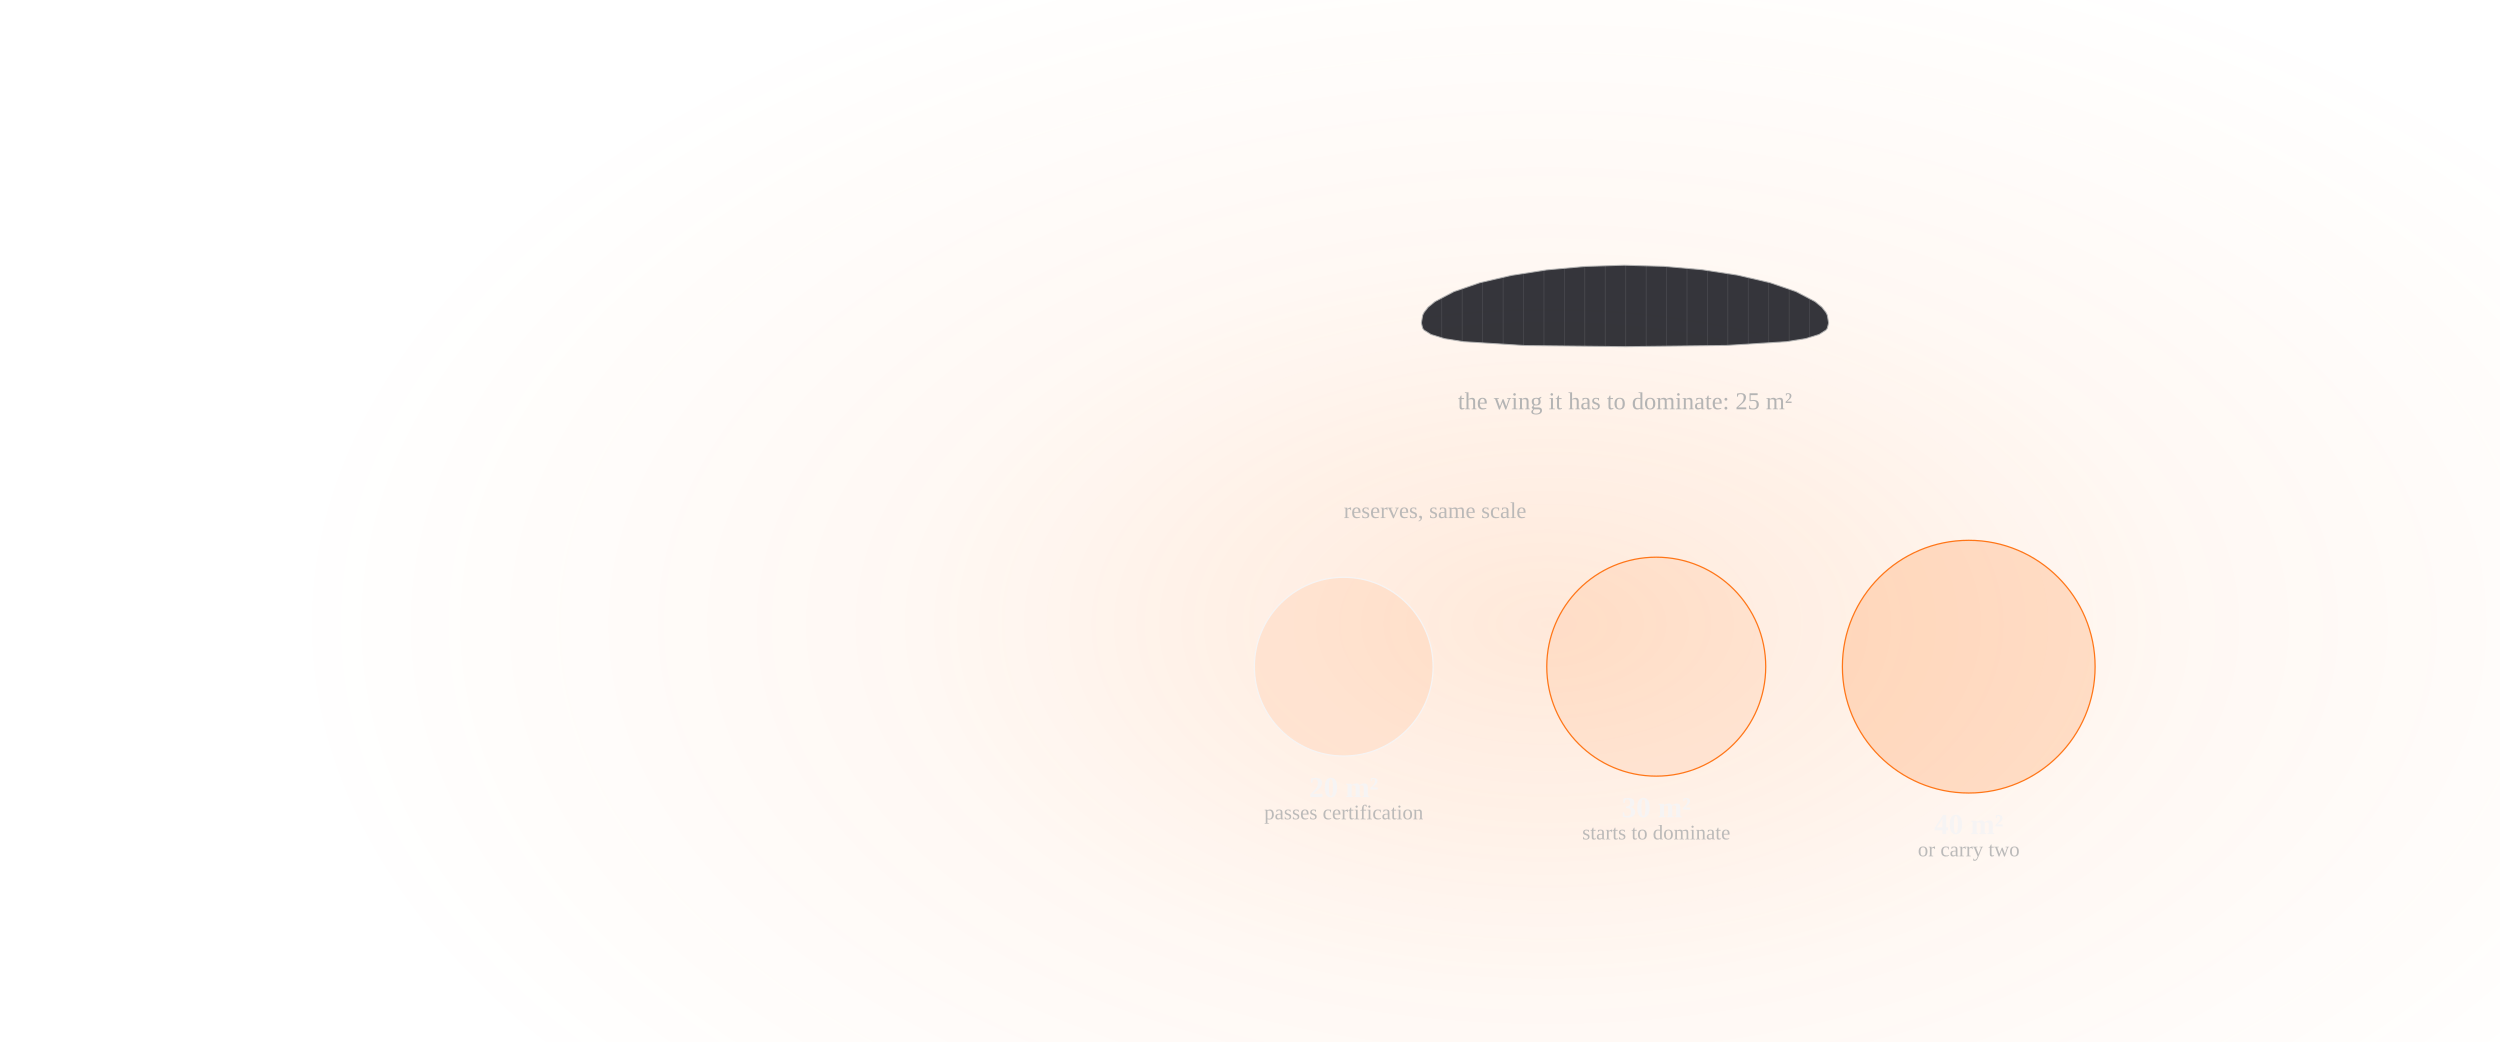
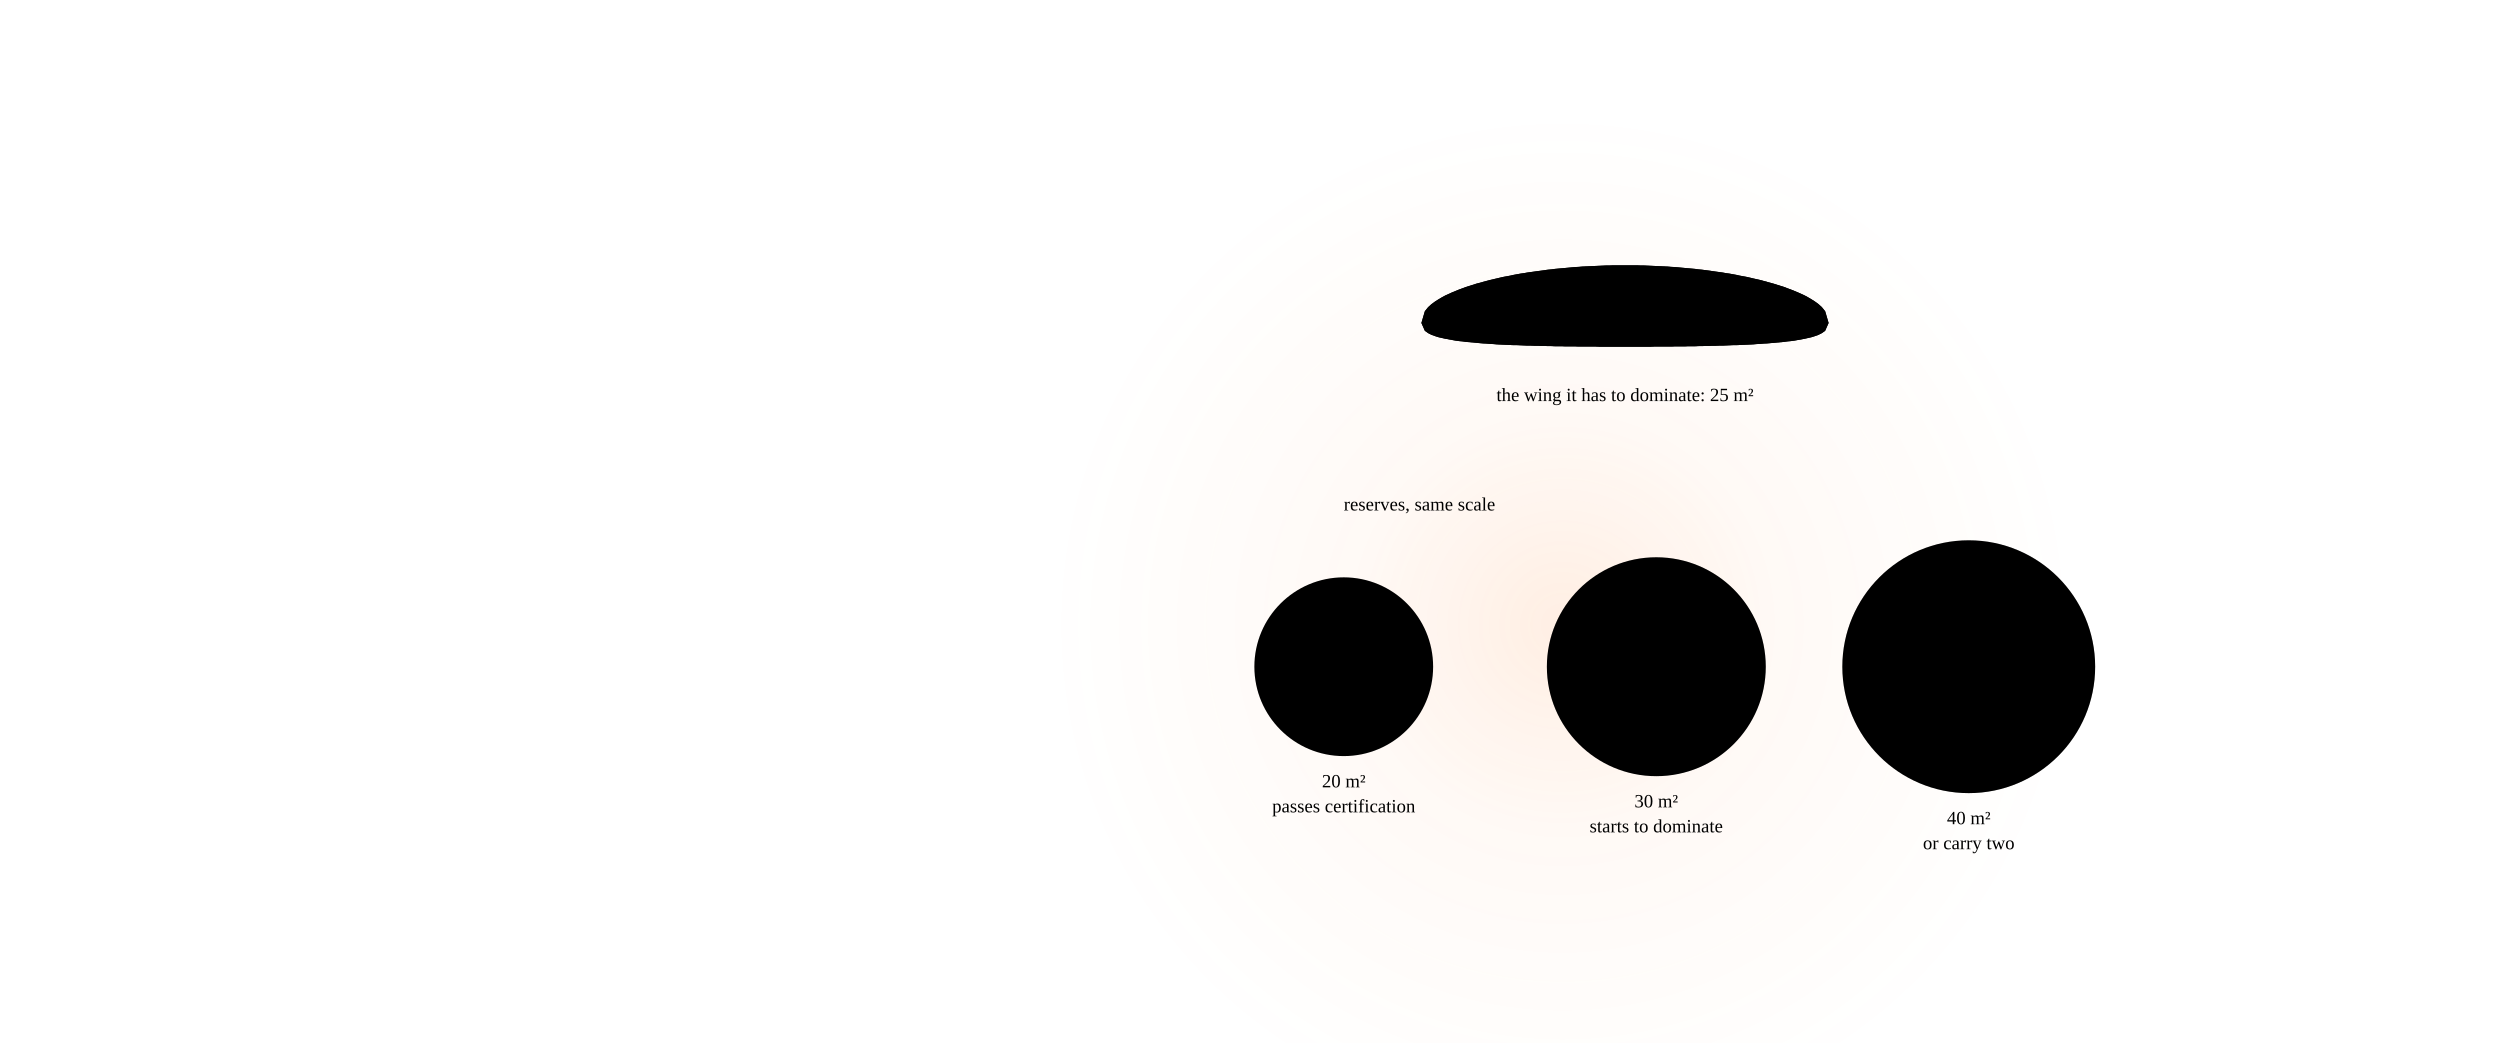
- <svg xmlns="http://www.w3.org/2000/svg" viewBox="0 0 2400 1000">
+ <svg xmlns="http://www.w3.org/2000/svg" class="dk dk-rs-kyes" viewBox="0 0 1600 667" role="img" aria-labelledby="dk-rs-kyes-t dk-rs-kyes-d">
  <defs>
-     <radialGradient id="kb-kb-know-your-equipment-section-g">
-       <stop offset="0" stop-color="#ff7517" stop-opacity=".16" />
-       <stop offset=".5" stop-color="#ff7517" stop-opacity=".05" />
+     <radialGradient id="rs-kyes-g" gradientUnits="userSpaceOnUse" cx="1000" cy="400" r="330">
+       <stop offset="0" stop-color="#ff7517" stop-opacity="0.12" />
+       <stop offset="0.4" stop-color="#ff7517" stop-opacity="0.042" />
      <stop offset="1" stop-color="#ff7517" stop-opacity="0" />
    </radialGradient>
  </defs>
-   <ellipse cx="1488" cy="600" rx="1228.8" ry="704" fill="url(#kb-kb-know-your-equipment-section-g)" />
-   <polygon points="1364.5,310 1365.8,302.5 1367.1,299.9 1371,294.9 1377.6,289.5 1395.9,279.9 1420.7,271.4 1450.8,264.4 1484.8,259.1 1521.4,255.8 1559.3,254.6 1597.3,255.7 1633.9,258.9 1667.9,264.1 1699.3,271.4 1724.1,279.9 1742.4,289.5 1749,294.9 1752.9,299.9 1754.2,302.5 1755.5,310 1754.2,315.2 1752.9,316.9 1746.3,321.1 1733.3,325.1 1715,328 1657.4,331.6 1560.7,332.8 1463.9,331.7 1405,328 1386.7,325.1 1373.7,321.1 1367.1,316.9 1365.8,315.2 1364.5,310" fill="#202127" fill-opacity="0.9" stroke="#b4b4b4" stroke-width="1" vector-effect="non-scaling-stroke" stroke-linejoin="round" stroke-opacity="0.9" />
-   <circle cx="1290" cy="640" r="85.8" fill="var(--orange,#ff7517)" fill-opacity="0.1" />
-   <circle cx="1590" cy="640" r="105.1" fill="var(--orange,#ff7517)" fill-opacity="0.1" />
-   <circle cx="1890" cy="640" r="121.3" fill="var(--orange,#ff7517)" fill-opacity="0.2" />
-   <polyline points="1364.5,310 1364.5,310" fill="none" stroke="#b4b4b4" stroke-width="0.6" vector-effect="non-scaling-stroke" stroke-linejoin="round" stroke-opacity="0.2" stroke-linecap="round" />
-   <polyline points="1384.1,285.5 1384.1,324.5" fill="none" stroke="#b4b4b4" stroke-width="0.6" vector-effect="non-scaling-stroke" stroke-linejoin="round" stroke-opacity="0.2" stroke-linecap="round" />
-   <polyline points="1403.7,276.8 1403.7,327.8" fill="none" stroke="#b4b4b4" stroke-width="0.6" vector-effect="non-scaling-stroke" stroke-linejoin="round" stroke-opacity="0.2" stroke-linecap="round" />
-   <polyline points="1423.3,270.7 1423.3,329.7" fill="none" stroke="#b4b4b4" stroke-width="0.6" vector-effect="non-scaling-stroke" stroke-linejoin="round" stroke-opacity="0.2" stroke-linecap="round" />
-   <polyline points="1443,265.9 1443,330.8" fill="none" stroke="#b4b4b4" stroke-width="0.6" vector-effect="non-scaling-stroke" stroke-linejoin="round" stroke-opacity="0.2" stroke-linecap="round" />
-   <polyline points="1462.6,262.3 1462.6,331.6" fill="none" stroke="#b4b4b4" stroke-width="0.6" vector-effect="non-scaling-stroke" stroke-linejoin="round" stroke-opacity="0.2" stroke-linecap="round" />
-   <polyline points="1482.2,259.4 1482.2,332.1" fill="none" stroke="#b4b4b4" stroke-width="0.6" vector-effect="non-scaling-stroke" stroke-linejoin="round" stroke-opacity="0.2" stroke-linecap="round" />
-   <polyline points="1501.8,257.3 1501.8,332.5" fill="none" stroke="#b4b4b4" stroke-width="0.6" vector-effect="non-scaling-stroke" stroke-linejoin="round" stroke-opacity="0.2" stroke-linecap="round" />
-   <polyline points="1521.4,255.8 1521.4,332.7" fill="none" stroke="#b4b4b4" stroke-width="0.6" vector-effect="non-scaling-stroke" stroke-linejoin="round" stroke-opacity="0.2" stroke-linecap="round" />
-   <polyline points="1541,254.9 1541,332.8" fill="none" stroke="#b4b4b4" stroke-width="0.6" vector-effect="non-scaling-stroke" stroke-linejoin="round" stroke-opacity="0.2" stroke-linecap="round" />
-   <polyline points="1560.7,254.6 1560.7,332.8" fill="none" stroke="#b4b4b4" stroke-width="0.6" vector-effect="non-scaling-stroke" stroke-linejoin="round" stroke-opacity="0.2" stroke-linecap="round" />
-   <polyline points="1580.3,255 1580.3,332.8" fill="none" stroke="#b4b4b4" stroke-width="0.6" vector-effect="non-scaling-stroke" stroke-linejoin="round" stroke-opacity="0.2" stroke-linecap="round" />
-   <polyline points="1599.9,255.9 1599.9,332.7" fill="none" stroke="#b4b4b4" stroke-width="0.6" vector-effect="non-scaling-stroke" stroke-linejoin="round" stroke-opacity="0.2" stroke-linecap="round" />
-   <polyline points="1619.5,257.4 1619.5,332.5" fill="none" stroke="#b4b4b4" stroke-width="0.6" vector-effect="non-scaling-stroke" stroke-linejoin="round" stroke-opacity="0.2" stroke-linecap="round" />
-   <polyline points="1639.1,259.6 1639.1,332.1" fill="none" stroke="#b4b4b4" stroke-width="0.6" vector-effect="non-scaling-stroke" stroke-linejoin="round" stroke-opacity="0.2" stroke-linecap="round" />
-   <polyline points="1658.7,262.5 1658.7,331.6" fill="none" stroke="#b4b4b4" stroke-width="0.6" vector-effect="non-scaling-stroke" stroke-linejoin="round" stroke-opacity="0.2" stroke-linecap="round" />
-   <polyline points="1678.3,266.2 1678.3,330.8" fill="none" stroke="#b4b4b4" stroke-width="0.6" vector-effect="non-scaling-stroke" stroke-linejoin="round" stroke-opacity="0.2" stroke-linecap="round" />
-   <polyline points="1698,271 1698,329.6" fill="none" stroke="#b4b4b4" stroke-width="0.6" vector-effect="non-scaling-stroke" stroke-linejoin="round" stroke-opacity="0.2" stroke-linecap="round" />
-   <polyline points="1717.6,277.3 1717.6,327.6" fill="none" stroke="#b4b4b4" stroke-width="0.6" vector-effect="non-scaling-stroke" stroke-linejoin="round" stroke-opacity="0.2" stroke-linecap="round" />
-   <polyline points="1737.2,286.2 1737.2,324.1" fill="none" stroke="#b4b4b4" stroke-width="0.6" vector-effect="non-scaling-stroke" stroke-linejoin="round" stroke-opacity="0.2" stroke-linecap="round" />
-   <circle cx="1290" cy="640" r="85.8" fill="none" stroke="var(--white,#f6f4f4)" stroke-width="1.2" vector-effect="non-scaling-stroke" stroke-linejoin="round" />
-   <circle cx="1590" cy="640" r="105.1" fill="none" stroke="var(--orange,#ff7517)" stroke-width="1.2" vector-effect="non-scaling-stroke" stroke-linejoin="round" />
-   <circle cx="1890" cy="640" r="121.3" fill="none" stroke="var(--orange,#ff7517)" stroke-width="1.2" vector-effect="non-scaling-stroke" stroke-linejoin="round" />
-   <text x="1560" y="385" text-anchor="middle" dominant-baseline="central" font-family="var(--font-body,'DM Sans',sans-serif)" font-size="23.4" font-weight="400" fill="#b4b4b4">the wing it has to dominate: 25 m²</text>
-   <text x="1290" y="755.8" text-anchor="middle" dominant-baseline="central" font-family="var(--font-display,'Poppins',sans-serif)" font-size="27.9" font-weight="600" fill="var(--white,#f6f4f4)">20 m²</text>
-   <text x="1290" y="779.8" text-anchor="middle" dominant-baseline="central" font-family="var(--font-body,'DM Sans',sans-serif)" font-size="20" font-weight="400" fill="#b4b4b4" fill-opacity="0.9">passes certification</text>
-   <text x="1590" y="775.1" text-anchor="middle" dominant-baseline="central" font-family="var(--font-display,'Poppins',sans-serif)" font-size="27.9" font-weight="600" fill="var(--white,#f6f4f4)">30 m²</text>
-   <text x="1590" y="799.1" text-anchor="middle" dominant-baseline="central" font-family="var(--font-body,'DM Sans',sans-serif)" font-size="20" font-weight="400" fill="#b4b4b4" fill-opacity="0.9">starts to dominate</text>
-   <text x="1890" y="791.3" text-anchor="middle" dominant-baseline="central" font-family="var(--font-display,'Poppins',sans-serif)" font-size="27.9" font-weight="600" fill="var(--white,#f6f4f4)">40 m²</text>
-   <text x="1890" y="815.3" text-anchor="middle" dominant-baseline="central" font-family="var(--font-body,'DM Sans',sans-serif)" font-size="20" font-weight="400" fill="#b4b4b4" fill-opacity="0.9">or carry two</text>
-   <text x="1290" y="490" text-anchor="start" dominant-baseline="central" font-family="var(--font-body,'DM Sans',sans-serif)" font-size="21.7" font-weight="400" fill="#b4b4b4" fill-opacity="0.9">reserves, same scale</text>
+   <circle cx="1000" cy="400" r="330" fill="url(#rs-kyes-g)" />
+   <path class="f" d="M909.7,206.7 L911.9,199.2 L914,196.6 L916.2,194.6 L918.4,193 L920.6,191.6 L922.8,190.3 L925,189.1 L927.2,188.1 L929.4,187.1 L931.6,186.2 L933.8,185.3 L936,184.5 L938.1,183.7 L940.3,183 L942.5,182.3 L944.7,181.6 L946.9,181 L949.1,180.4 L951.3,179.8 L953.5,179.2 L955.7,178.7 L957.9,178.2 L960,177.7 L962.2,177.2 L964.4,176.8 L966.6,176.4 L968.8,175.9 L971,175.5 L973.2,175.1 L975.4,174.8 L977.6,174.4 L979.8,174.1 L982,173.8 L984.1,173.5 L986.3,173.2 L988.5,172.9 L990.7,172.6 L992.9,172.4 L995.1,172.1 L997.3,171.9 L999.5,171.7 L1001.7,171.5 L1003.9,171.3 L1006,171.1 L1008.2,170.9 L1010.4,170.8 L1012.6,170.6 L1014.8,170.5 L1017,170.4 L1019.2,170.3 L1021.4,170.2 L1023.6,170.1 L1025.8,170 L1028,169.9 L1030.1,169.9 L1032.3,169.8 L1034.5,169.8 L1036.7,169.8 L1038.9,169.8 L1041.1,169.8 L1043.3,169.8 L1045.5,169.8 L1047.7,169.8 L1049.9,169.9 L1052,169.9 L1054.2,170 L1056.4,170.1 L1058.6,170.2 L1060.8,170.3 L1063,170.4 L1065.2,170.5 L1067.4,170.6 L1069.6,170.8 L1071.8,170.9 L1074,171.1 L1076.1,171.3 L1078.3,171.5 L1080.5,171.7 L1082.7,171.9 L1084.9,172.1 L1087.1,172.4 L1089.3,172.6 L1091.5,172.9 L1093.7,173.2 L1095.9,173.5 L1098,173.8 L1100.2,174.1 L1102.4,174.4 L1104.6,174.8 L1106.8,175.1 L1109,175.5 L1111.2,175.9 L1113.4,176.4 L1115.6,176.8 L1117.8,177.2 L1120,177.7 L1122.1,178.2 L1124.3,178.7 L1126.5,179.2 L1128.7,179.8 L1130.9,180.4 L1133.1,181 L1135.3,181.6 L1137.5,182.3 L1139.7,183 L1141.9,183.7 L1144,184.5 L1146.2,185.3 L1148.4,186.2 L1150.6,187.1 L1152.8,188.1 L1155,189.1 L1157.2,190.3 L1159.4,191.6 L1161.6,193 L1163.8,194.6 L1166,196.6 L1168.1,199.2 L1170.3,206.7 L1170.3,206.7 L1168.1,211.7 L1166,213.2 L1163.8,214.3 L1161.6,215.1 L1159.4,215.8 L1157.2,216.3 L1155,216.8 L1152.8,217.2 L1150.6,217.6 L1148.4,218 L1146.2,218.3 L1144,218.5 L1141.9,218.8 L1139.7,219 L1137.5,219.2 L1135.3,219.4 L1133.1,219.6 L1130.9,219.8 L1128.7,219.9 L1126.5,220.1 L1124.3,220.2 L1122.1,220.4 L1120,220.5 L1117.8,220.6 L1115.6,220.7 L1113.4,220.8 L1111.2,220.9 L1109,220.9 L1106.8,221 L1104.6,221.1 L1102.4,221.2 L1100.2,221.2 L1098,221.3 L1095.9,221.3 L1093.7,221.4 L1091.5,221.4 L1089.3,221.5 L1087.1,221.5 L1084.9,221.6 L1082.7,221.6 L1080.5,221.6 L1078.3,221.7 L1076.1,221.7 L1074,221.7 L1071.8,221.7 L1069.6,221.8 L1067.4,221.8 L1065.2,221.8 L1063,221.8 L1060.8,221.8 L1058.6,221.8 L1056.4,221.9 L1054.2,221.9 L1052,221.9 L1049.9,221.9 L1047.7,221.9 L1045.5,221.9 L1043.3,221.9 L1041.1,221.9 L1038.9,221.9 L1036.7,221.9 L1034.5,221.9 L1032.3,221.9 L1030.1,221.9 L1028,221.9 L1025.8,221.9 L1023.6,221.9 L1021.4,221.8 L1019.2,221.8 L1017,221.8 L1014.8,221.8 L1012.6,221.8 L1010.4,221.8 L1008.2,221.7 L1006,221.7 L1003.9,221.7 L1001.7,221.7 L999.5,221.6 L997.3,221.6 L995.1,221.6 L992.9,221.5 L990.7,221.5 L988.5,221.4 L986.3,221.4 L984.1,221.3 L982,221.3 L979.8,221.2 L977.6,221.2 L975.4,221.1 L973.2,221 L971,220.9 L968.8,220.9 L966.6,220.8 L964.4,220.7 L962.2,220.6 L960,220.5 L957.9,220.4 L955.7,220.2 L953.5,220.1 L951.3,219.9 L949.1,219.8 L946.9,219.6 L944.7,219.4 L942.5,219.2 L940.3,219 L938.1,218.8 L936,218.5 L933.8,218.3 L931.6,218 L929.4,217.6 L927.2,217.2 L925,216.8 L922.8,216.3 L920.6,215.8 L918.4,215.1 L916.2,214.3 L914,213.2 L911.9,211.7 L909.7,206.7 Z" />
+   <path class="d" d="M909.7,206.7 L911.9,199.2 L914,196.6 L916.2,194.6 L918.4,193 L920.6,191.6 L922.8,190.3 L925,189.1 L927.2,188.1 L929.4,187.1 L931.6,186.2 L933.8,185.3 L936,184.5 L938.1,183.7 L940.3,183 L942.5,182.3 L944.7,181.6 L946.9,181 L949.1,180.4 L951.3,179.8 L953.5,179.2 L955.7,178.7 L957.9,178.2 L960,177.7 L962.2,177.2 L964.4,176.8 L966.6,176.4 L968.8,175.9 L971,175.5 L973.2,175.1 L975.4,174.8 L977.6,174.4 L979.8,174.1 L982,173.8 L984.1,173.5 L986.3,173.2 L988.5,172.9 L990.7,172.6 L992.9,172.4 L995.1,172.1 L997.3,171.9 L999.5,171.7 L1001.7,171.5 L1003.9,171.3 L1006,171.1 L1008.2,170.9 L1010.4,170.8 L1012.6,170.6 L1014.8,170.5 L1017,170.4 L1019.2,170.3 L1021.4,170.2 L1023.6,170.1 L1025.8,170 L1028,169.9 L1030.1,169.9 L1032.3,169.8 L1034.5,169.8 L1036.7,169.8 L1038.9,169.8 L1041.1,169.8 L1043.3,169.8 L1045.5,169.8 L1047.7,169.8 L1049.9,169.9 L1052,169.9 L1054.2,170 L1056.4,170.1 L1058.6,170.2 L1060.8,170.3 L1063,170.4 L1065.2,170.5 L1067.4,170.6 L1069.6,170.8 L1071.8,170.9 L1074,171.1 L1076.1,171.3 L1078.3,171.5 L1080.5,171.7 L1082.7,171.9 L1084.9,172.1 L1087.1,172.4 L1089.3,172.6 L1091.5,172.9 L1093.7,173.2 L1095.9,173.5 L1098,173.8 L1100.2,174.1 L1102.4,174.4 L1104.6,174.8 L1106.8,175.1 L1109,175.5 L1111.2,175.9 L1113.4,176.4 L1115.6,176.8 L1117.8,177.2 L1120,177.7 L1122.1,178.2 L1124.3,178.7 L1126.5,179.2 L1128.7,179.8 L1130.9,180.4 L1133.1,181 L1135.3,181.6 L1137.5,182.3 L1139.7,183 L1141.9,183.7 L1144,184.5 L1146.2,185.3 L1148.4,186.2 L1150.6,187.1 L1152.8,188.1 L1155,189.1 L1157.2,190.3 L1159.4,191.6 L1161.6,193 L1163.8,194.6 L1166,196.6 L1168.1,199.2 L1170.3,206.7 L1170.3,206.7 L1168.1,211.7 L1166,213.2 L1163.8,214.3 L1161.6,215.1 L1159.4,215.8 L1157.2,216.3 L1155,216.8 L1152.8,217.2 L1150.6,217.6 L1148.4,218 L1146.2,218.3 L1144,218.5 L1141.9,218.8 L1139.7,219 L1137.5,219.2 L1135.3,219.4 L1133.1,219.6 L1130.9,219.8 L1128.7,219.9 L1126.5,220.1 L1124.3,220.2 L1122.1,220.4 L1120,220.5 L1117.8,220.6 L1115.6,220.7 L1113.4,220.8 L1111.2,220.9 L1109,220.9 L1106.8,221 L1104.6,221.1 L1102.4,221.2 L1100.2,221.2 L1098,221.3 L1095.9,221.3 L1093.7,221.4 L1091.5,221.4 L1089.3,221.5 L1087.1,221.5 L1084.9,221.6 L1082.7,221.6 L1080.5,221.6 L1078.3,221.7 L1076.1,221.7 L1074,221.7 L1071.8,221.7 L1069.6,221.8 L1067.4,221.8 L1065.2,221.8 L1063,221.8 L1060.8,221.8 L1058.6,221.8 L1056.4,221.9 L1054.2,221.9 L1052,221.9 L1049.9,221.9 L1047.7,221.9 L1045.5,221.9 L1043.3,221.9 L1041.1,221.9 L1038.9,221.9 L1036.7,221.9 L1034.5,221.9 L1032.3,221.9 L1030.1,221.9 L1028,221.9 L1025.8,221.9 L1023.6,221.9 L1021.4,221.8 L1019.2,221.8 L1017,221.8 L1014.8,221.8 L1012.6,221.8 L1010.4,221.8 L1008.2,221.7 L1006,221.7 L1003.9,221.7 L1001.7,221.7 L999.5,221.6 L997.3,221.6 L995.1,221.6 L992.9,221.5 L990.7,221.5 L988.5,221.4 L986.3,221.4 L984.1,221.3 L982,221.3 L979.8,221.2 L977.6,221.2 L975.4,221.1 L973.2,221 L971,220.9 L968.8,220.9 L966.6,220.8 L964.4,220.7 L962.2,220.6 L960,220.5 L957.9,220.4 L955.7,220.2 L953.5,220.1 L951.3,219.9 L949.1,219.8 L946.9,219.6 L944.7,219.4 L942.5,219.2 L940.3,219 L938.1,218.8 L936,218.5 L933.8,218.3 L931.6,218 L929.4,217.6 L927.2,217.2 L925,216.8 L922.8,216.3 L920.6,215.8 L918.4,215.1 L916.2,214.3 L914,213.2 L911.9,211.7 L909.7,206.7 Z" />
+   <path class="g" d="M909.7,206.7 L909.7,206.7" />
+   <path class="g" d="M922.8,190.3 L922.8,216.3" />
+   <path class="g" d="M936,184.5 L936,218.5" />
+   <path class="g" d="M949.1,180.4 L949.1,219.8" />
+   <path class="g" d="M962.2,177.2 L962.2,220.6" />
+   <path class="g" d="M975.4,174.8 L975.4,221.1" />
+   <path class="g" d="M988.5,172.9 L988.5,221.4" />
+   <path class="g" d="M1001.7,171.5 L1001.7,221.7" />
+   <path class="g" d="M1014.8,170.5 L1014.8,221.8" />
+   <path class="g" d="M1028,169.9 L1028,221.9" />
+   <path class="g" d="M1041.1,169.8 L1041.1,221.9" />
+   <path class="g" d="M1054.2,170 L1054.2,221.9" />
+   <path class="g" d="M1067.4,170.6 L1067.4,221.8" />
+   <path class="g" d="M1080.5,171.7 L1080.5,221.6" />
+   <path class="g" d="M1093.7,173.2 L1093.7,221.4" />
+   <path class="g" d="M1106.8,175.1 L1106.8,221" />
+   <path class="g" d="M1120,177.7 L1120,220.5" />
+   <path class="g" d="M1133.1,181 L1133.1,219.6" />
+   <path class="g" d="M1146.2,185.3 L1146.2,218.3" />
+   <path class="g" d="M1159.4,191.6 L1159.4,215.8" />
+   <text x="1040" y="256.7" class="sub" text-anchor="middle">the wing it has to dominate: 25 m²</text>
+   <circle class="fa" cx="860" cy="426.7" r="57.2" style="fill-opacity:0.06" />
+   <path class="o" d="M802.8,426.7 a57.2,57.2 0 1,0 114.4,0 a57.2,57.2 0 1,0 -114.4,0" />
+   <text x="860" y="503.9" class="lab" text-anchor="middle">20 m²</text>
+   <text x="860" y="519.9" class="sub" text-anchor="middle">passes certification</text>
+   <circle class="fa" cx="1060" cy="426.7" r="70" style="fill-opacity:0.14" />
+   <path class="a" d="M990,426.7 a70,70 0 1,0 140.1,0 a70,70 0 1,0 -140.1,0" />
+   <text x="1060" y="516.7" class="lab" text-anchor="middle">30 m²</text>
+   <text x="1060" y="532.7" class="sub" text-anchor="middle">starts to dominate</text>
+   <circle class="fa" cx="1260" cy="426.7" r="80.9" style="fill-opacity:0.22" />
+   <path class="a" d="M1179.1,426.7 a80.9,80.9 0 1,0 161.8,0 a80.9,80.9 0 1,0 -161.8,0" />
+   <text x="1260" y="527.5" class="lab" text-anchor="middle">40 m²</text>
+   <text x="1260" y="543.5" class="sub" text-anchor="middle">or carry two</text>
+   <text x="860" y="326.7" class="sub">reserves, same scale</text>
</svg>
